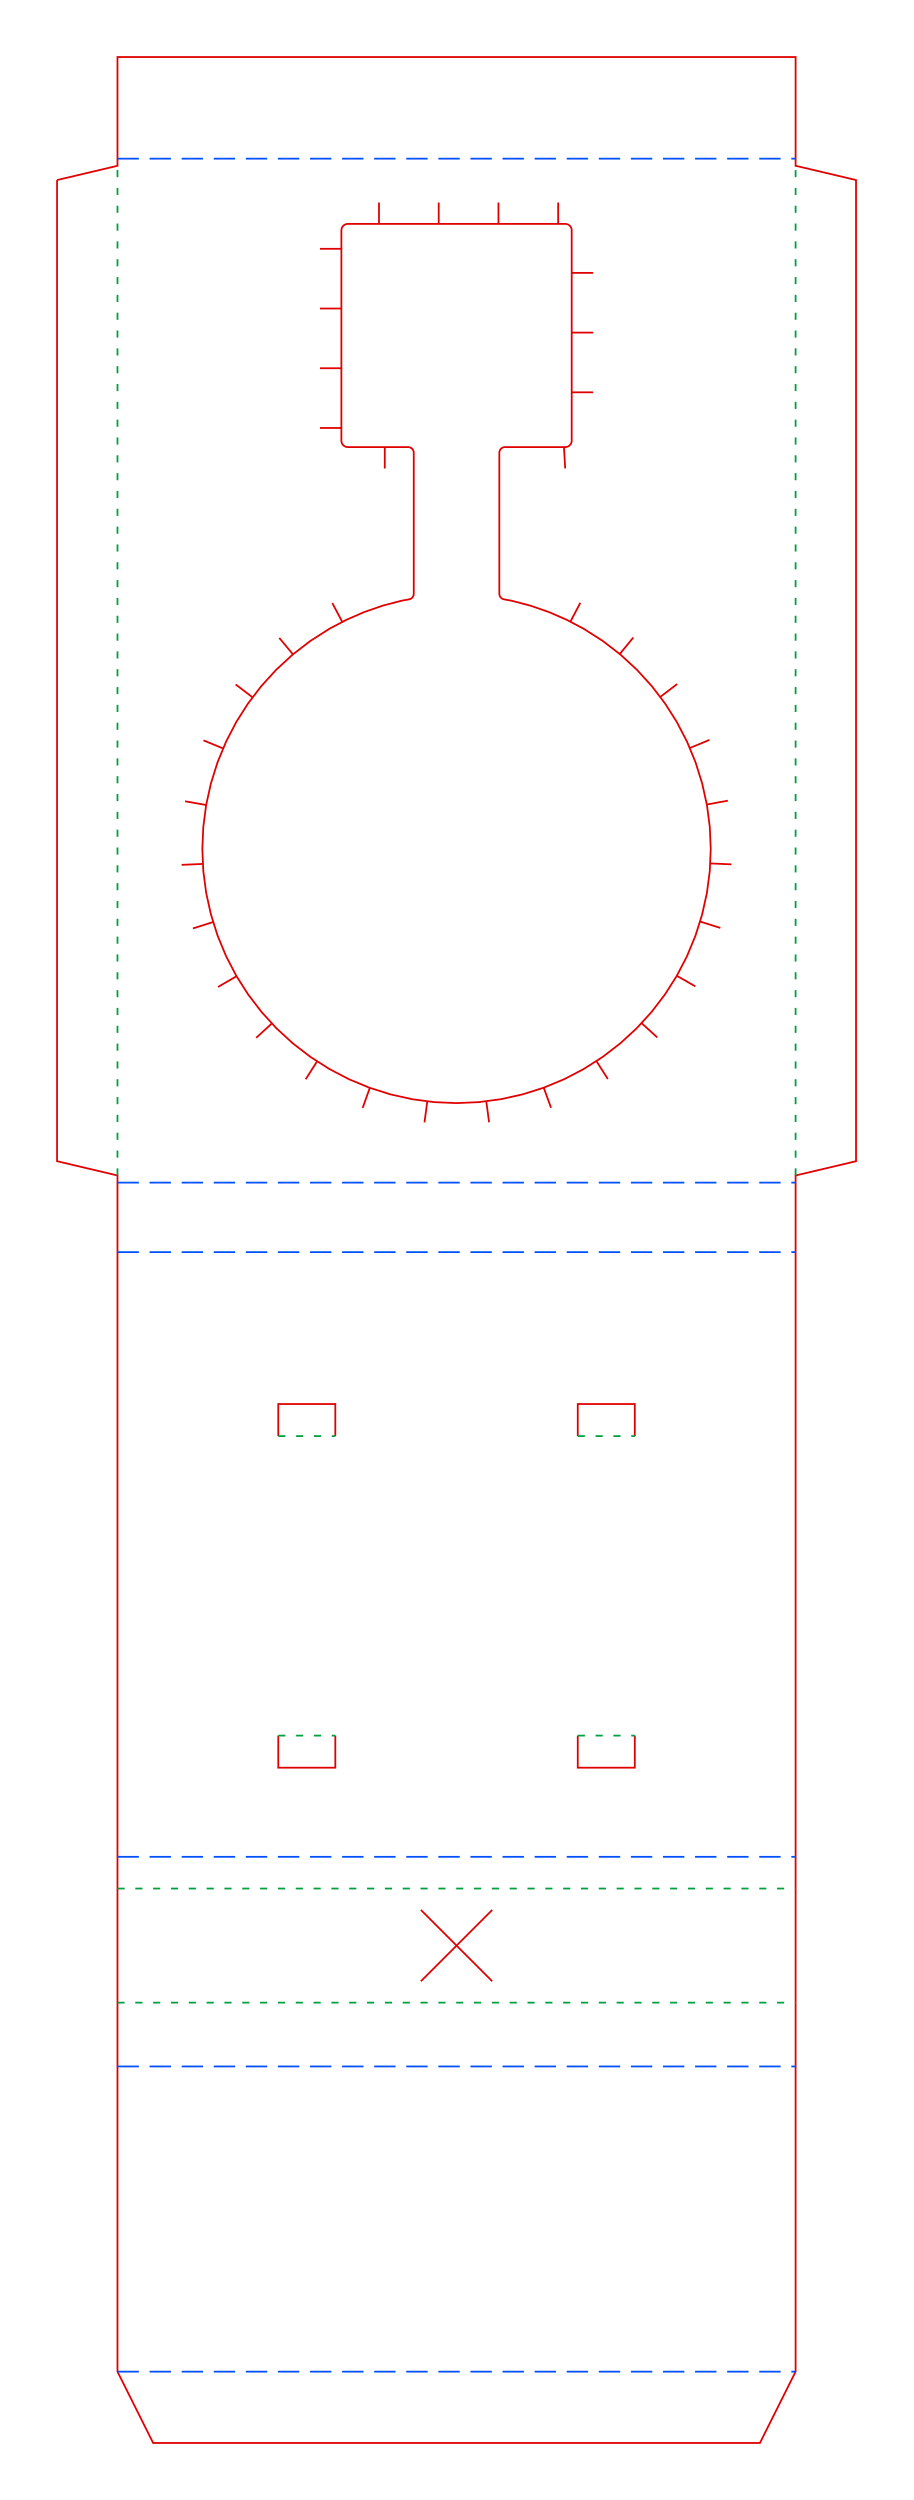
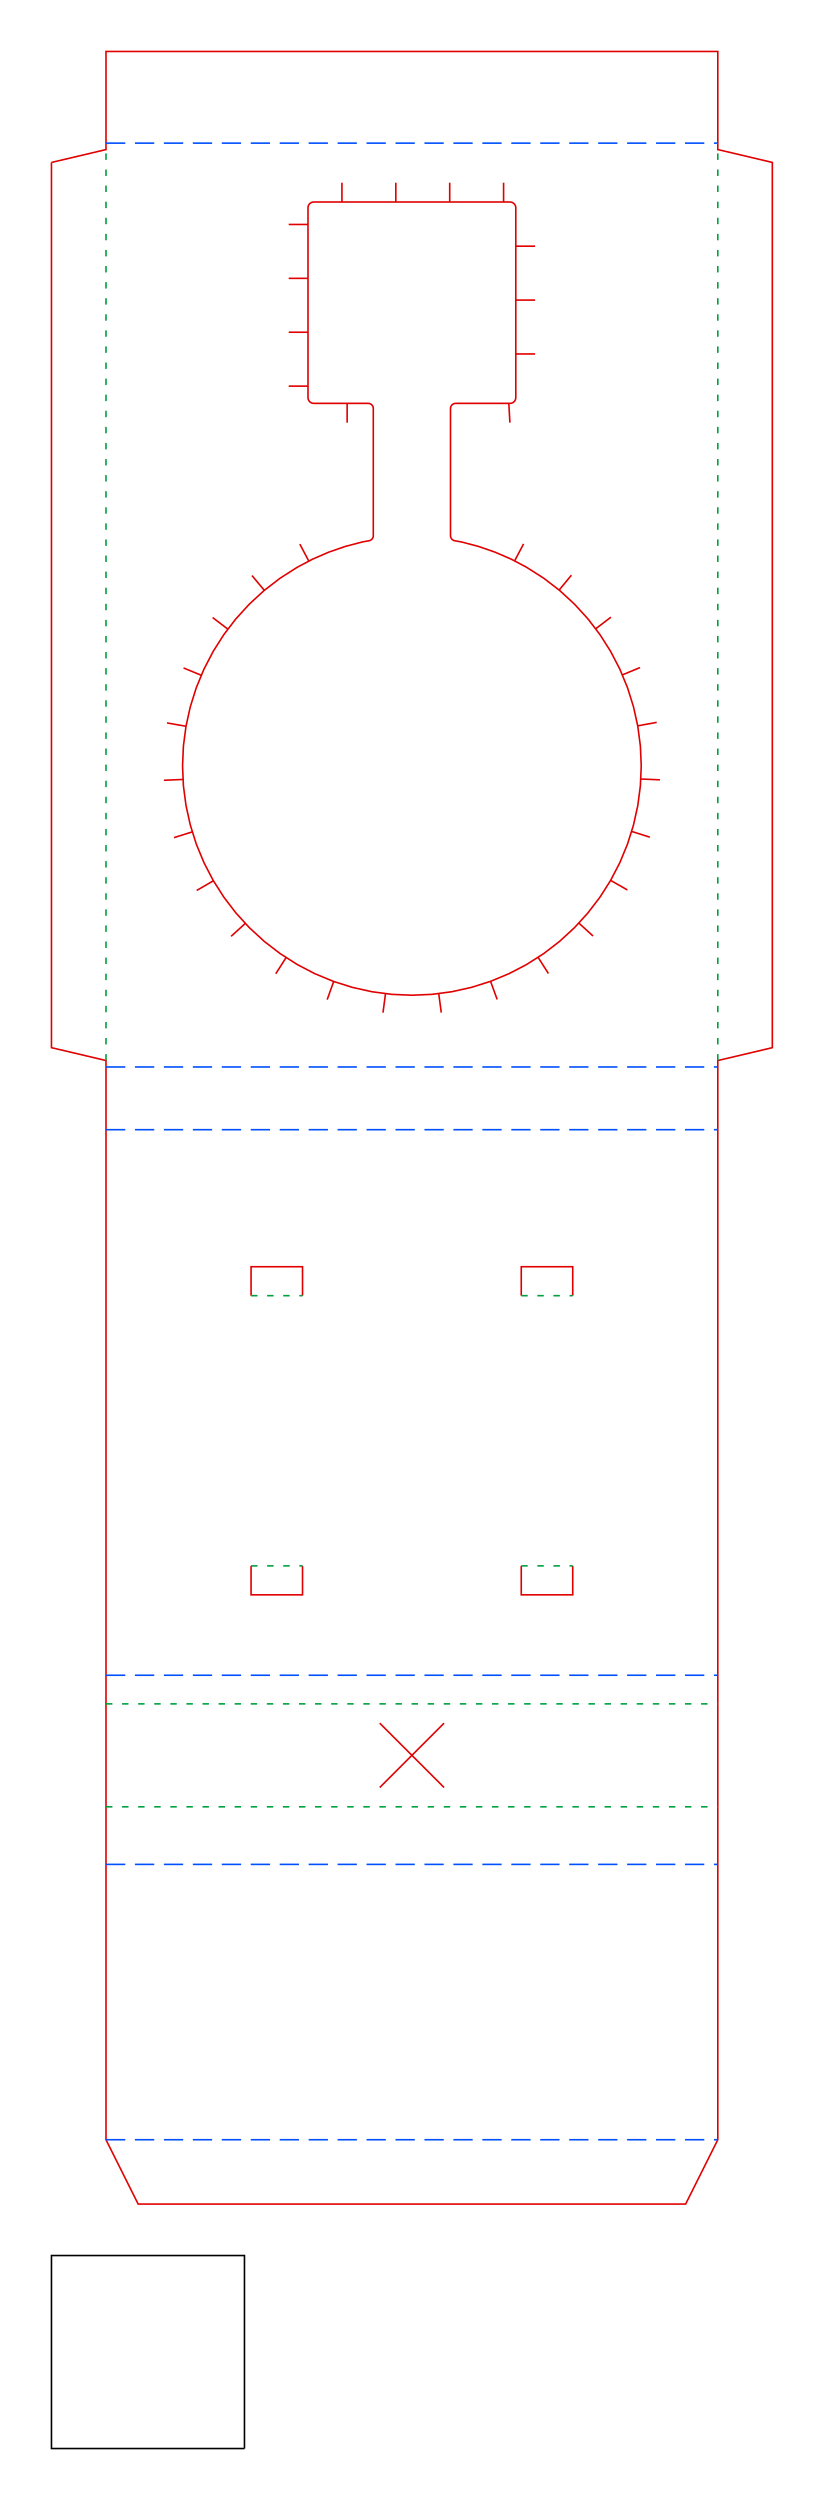
- <svg xmlns="http://www.w3.org/2000/svg" width="128.05mm" height="350.60mm" viewBox="0 0 128.05 350.60">
+ <svg xmlns="http://www.w3.org/2000/svg" width="128.05mm" height="388.60mm" viewBox="0 0 128.05 388.60">
  <g id="SCHNEIDEN" fill="none" stroke="#e00000" stroke-width="0.25">
    <path d="M8.000,25.250 L8.000,25.250 L16.474,23.250 L16.474,23.250 L16.474,23.250 L16.474,23.250 L16.475,23.250 L16.475,23.250 L16.475,23.250 L16.475,23.250 L16.475,23.250 L16.475,23.250 L16.475,23.250 L16.475,23.249 L16.475,23.249 L16.475,23.249 L16.475,23.249 L16.475,8.000 L16.475,8.000 L16.475,8.000 L111.575,8.000 L111.575,8.000 L111.575,8.000 L111.575,23.249 L111.575,23.249 L111.575,23.249 L111.575,23.249 L111.575,23.250 L111.575,23.250 L111.575,23.250 L111.575,23.250 L111.575,23.250 L111.575,23.250 L111.575,23.250 L111.576,23.250 L111.576,23.250 L111.576,23.250 L111.576,23.250 L120.050,25.250 L120.050,25.250 L120.050,25.250 L120.050,162.850 L120.050,162.850 L120.050,162.850 L111.576,164.850 L111.576,164.850 L111.576,164.850 L111.576,164.850 L111.575,164.850 L111.575,164.850 L111.575,164.850 L111.575,164.850 L111.575,164.850 L111.575,164.850 L111.575,164.850 L111.575,164.851 L111.575,164.851 L111.575,164.851 L111.575,164.851 L111.575,332.600 L111.575,332.600 L111.575,332.600 L111.575,332.600 L111.575,332.600 L106.575,342.600 L106.575,342.600 L106.575,342.600 L21.475,342.600 L21.475,342.600 L21.475,342.600 L16.475,332.600 L16.475,332.600 L16.475,332.600 L16.475,332.600 L16.475,332.600 L16.475,164.851 L16.475,164.851 L16.475,164.851 L16.475,164.851 L16.475,164.850 L16.475,164.850 L16.475,164.850 L16.475,164.850 L16.475,164.850 L16.475,164.850 L16.475,164.850 L16.474,164.850 L16.474,164.850 L16.474,164.850 L16.474,164.850 L8.000,162.850 L8.000,162.850 L8.000,162.850 L8.000,25.250 L8.000,25.250" />
    <path d="M60.933,154.564 L60.864,154.558 L57.834,154.157 L57.765,154.144 L54.790,153.481 L54.722,153.463 L51.825,152.546 L51.760,152.522 L48.965,151.361 L48.902,151.332 L46.231,149.940 L46.171,149.905 L43.575,148.249 L43.517,148.209 L41.091,146.341 L41.037,146.296 L38.795,144.234 L38.746,144.185 L36.702,141.947 L36.657,141.893 L34.823,139.497 L34.784,139.440 L33.170,136.904 L33.135,136.844 L31.727,134.138 L31.698,134.075 L30.534,131.263 L30.510,131.197 L29.598,128.300 L29.580,128.232 L28.923,125.269 L28.911,125.200 L28.515,122.190 L28.509,122.121 L28.377,119.085 L28.377,119.015 L28.507,116.007 L28.513,115.938 L28.904,112.944 L28.916,112.876 L29.567,109.917 L29.585,109.849 L30.495,106.945 L30.519,106.880 L31.686,104.052 L31.715,103.988 L33.135,101.256 L33.170,101.196 L34.768,98.683 L34.807,98.626 L36.628,96.241 L36.673,96.188 L38.710,93.952 L38.759,93.902 L41.002,91.834 L41.056,91.788 L43.493,89.908 L43.552,89.867 L46.173,88.194 L46.230,88.160 L48.559,86.931 L48.613,86.905 L51.048,85.847 L51.105,85.825 L53.630,84.951 L53.689,84.933 L56.286,84.251 L56.346,84.238 L57.348,84.057 L57.445,84.034 L57.520,84.008 L57.592,83.976 L57.661,83.936 L57.725,83.889 L57.784,83.836 L57.838,83.778 L57.886,83.715 L57.927,83.647 L57.962,83.575 L57.989,83.501 L58.008,83.424 L58.020,83.345 L58.025,83.246 L58.025,63.519 L58.020,63.421 L58.009,63.344 L57.990,63.268 L57.963,63.194 L57.930,63.123 L57.889,63.056 L57.843,62.993 L57.790,62.935 L57.732,62.882 L57.669,62.835 L57.602,62.795 L57.531,62.761 L57.457,62.735 L57.381,62.716 L57.303,62.704 L57.205,62.700 L48.807,62.700 L48.762,62.698 L48.719,62.696 L48.630,62.686 L48.619,62.684 L48.531,62.664 L48.520,62.661 L48.436,62.631 L48.425,62.627 L48.345,62.588 L48.336,62.583 L48.259,62.535 L48.251,62.529 L48.180,62.473 L48.172,62.466 L48.109,62.402 L48.101,62.394 L48.046,62.324 L48.039,62.314 L47.991,62.239 L47.986,62.229 L47.947,62.148 L47.943,62.138 L47.913,62.053 L47.910,62.042 L47.890,61.955 L47.889,61.944 L47.879,61.855 L47.876,61.812 L47.875,61.768 L47.875,32.332 L47.876,32.287 L47.879,32.244 L47.889,32.155 L47.891,32.144 L47.911,32.056 L47.914,32.046 L47.943,31.961 L47.947,31.951 L47.986,31.870 L47.992,31.860 L48.039,31.785 L48.046,31.776 L48.102,31.705 L48.109,31.697 L48.172,31.634 L48.181,31.626 L48.251,31.571 L48.260,31.564 L48.336,31.516 L48.345,31.511 L48.427,31.472 L48.437,31.468 L48.521,31.439 L48.532,31.435 L48.619,31.416 L48.630,31.414 L48.719,31.404 L48.762,31.401 L48.807,31.400 L79.243,31.400 L79.288,31.401 L79.331,31.404 L79.420,31.414 L79.431,31.416 L79.519,31.436 L79.529,31.439 L79.614,31.468 L79.624,31.472 L79.705,31.512 L79.714,31.517 L79.791,31.565 L79.800,31.571 L79.869,31.627 L79.878,31.634 L79.941,31.698 L79.948,31.706 L80.005,31.776 L80.011,31.785 L80.058,31.861 L80.064,31.871 L80.103,31.952 L80.107,31.962 L80.137,32.046 L80.140,32.057 L80.160,32.145 L80.161,32.155 L80.171,32.244 L80.174,32.288 L80.175,32.332 L80.175,61.768 L80.174,61.813 L80.171,61.855 L80.161,61.945 L80.159,61.956 L80.140,62.043 L80.136,62.054 L80.107,62.139 L80.103,62.148 L80.063,62.230 L80.058,62.239 L80.011,62.315 L80.004,62.324 L79.948,62.394 L79.941,62.403 L79.877,62.466 L79.869,62.473 L79.799,62.530 L79.791,62.535 L79.713,62.584 L79.704,62.589 L79.624,62.627 L79.613,62.632 L79.529,62.661 L79.518,62.664 L79.431,62.684 L79.420,62.686 L79.331,62.696 L79.288,62.698 L79.243,62.700 L70.845,62.700 L70.747,62.704 L70.669,62.716 L70.593,62.735 L70.519,62.761 L70.448,62.795 L70.381,62.835 L70.318,62.882 L70.260,62.935 L70.207,62.993 L70.161,63.056 L70.120,63.123 L70.087,63.194 L70.060,63.268 L70.041,63.344 L70.030,63.421 L70.025,63.519 L70.025,83.246 L70.030,83.345 L70.042,83.424 L70.061,83.501 L70.088,83.575 L70.123,83.647 L70.164,83.715 L70.212,83.778 L70.266,83.836 L70.325,83.889 L70.389,83.936 L70.458,83.976 L70.530,84.008 L70.605,84.034 L70.702,84.057 L71.704,84.238 L71.764,84.251 L74.361,84.933 L74.420,84.951 L76.945,85.825 L77.002,85.847 L79.437,86.905 L79.491,86.931 L81.820,88.160 L81.877,88.194 L84.498,89.867 L84.557,89.908 L86.994,91.788 L87.048,91.834 L89.291,93.902 L89.340,93.952 L91.377,96.188 L91.422,96.241 L93.243,98.626 L93.282,98.683 L94.880,101.196 L94.915,101.256 L96.335,103.988 L96.365,104.052 L97.531,106.880 L97.555,106.945 L98.465,109.849 L98.483,109.917 L99.134,112.876 L99.146,112.944 L99.537,115.938 L99.543,116.007 L99.673,119.015 L99.673,119.085 L99.541,122.121 L99.535,122.190 L99.139,125.200 L99.127,125.269 L98.470,128.232 L98.452,128.300 L97.540,131.197 L97.516,131.263 L96.352,134.075 L96.323,134.138 L94.915,136.844 L94.880,136.904 L93.266,139.440 L93.227,139.497 L91.393,141.893 L91.348,141.947 L89.304,144.185 L89.255,144.234 L87.013,146.296 L86.959,146.341 L84.533,148.209 L84.475,148.249 L81.879,149.905 L81.819,149.940 L79.148,151.332 L79.085,151.361 L76.290,152.522 L76.225,152.546 L73.328,153.463 L73.260,153.481 L70.285,154.144 L70.216,154.157 L67.186,154.558 L67.116,154.564 L64.060,154.698 L63.990,154.698 L60.933,154.564" />
    <path d="M59.925,154.433 L59.531,157.407" />
    <path d="M51.866,152.559 L50.856,155.383" />
    <path d="M44.482,148.827 L42.868,151.357" />
    <path d="M38.139,143.520 L35.924,145.543" />
    <path d="M33.170,136.904 L30.576,138.411" />
    <path d="M29.912,129.299 L27.051,130.200" />
    <path d="M28.467,121.156 L25.470,121.287" />
    <path d="M28.912,112.894 L25.958,112.373" />
    <path d="M31.305,104.974 L28.532,103.829" />
    <path d="M35.433,97.807 L33.048,95.987" />
    <path d="M41.085,91.766 L39.165,89.461" />
    <path d="M48.003,87.225 L46.602,84.572" />
    <path d="M79.985,87.192 L81.386,84.539" />
    <path d="M86.909,91.723 L88.815,89.406" />
    <path d="M92.575,97.752 L94.959,95.931" />
    <path d="M96.718,104.909 L99.491,103.764" />
    <path d="M99.123,112.825 L102.075,112.286" />
    <path d="M99.586,121.086 L102.583,121.217" />
    <path d="M98.159,129.232 L101.020,130.133" />
    <path d="M94.915,136.844 L97.518,138.335" />
    <path d="M89.958,143.469 L92.174,145.492" />
    <path d="M83.628,148.790 L85.241,151.319" />
    <path d="M76.250,152.536 L77.278,155.355" />
    <path d="M68.195,154.424 L68.589,157.398" />
    <path d="M53.960,62.700 L53.960,65.700" />
    <path d="M47.875,60.019 L44.875,60.019" />
    <path d="M47.875,51.643 L44.875,51.643" />
    <path d="M47.875,43.267 L44.875,43.267" />
    <path d="M47.875,34.891 L44.875,34.891" />
    <path d="M53.149,31.400 L53.149,28.400" />
    <path d="M61.525,31.400 L61.525,28.400" />
    <path d="M69.902,31.400 L69.902,28.400" />
    <path d="M78.278,31.400 L78.278,28.400" />
    <path d="M80.175,38.268 L83.175,38.268" />
    <path d="M80.175,46.644 L83.175,46.644" />
    <path d="M80.175,55.020 L83.175,55.020" />
    <path d="M79.089,62.700 L79.261,65.695" />
    <path d="M39.025,243.400 L39.025,247.900 L47.025,247.900 L47.025,243.400" />
    <path d="M39.025,201.400 L39.025,196.900 L47.025,196.900 L47.025,201.400" />
    <path d="M81.025,243.400 L81.025,247.900 L89.025,247.900 L89.025,243.400" />
    <path d="M81.025,201.400 L81.025,196.900 L89.025,196.900 L89.025,201.400" />
    <path d="M59.025,277.850 L69.025,267.850" />
    <path d="M59.025,267.850 L69.025,277.850" />
  </g>
  <g id="RILLEN_BERG" fill="none" stroke="#0050ff" stroke-width="0.25" stroke-dasharray="3,1.5">
    <path d="M16.475,332.600 L111.575,332.600" />
    <path d="M16.475,289.800 L111.575,289.800" />
    <path d="M16.475,260.400 L111.575,260.400" />
    <path d="M16.475,175.600 L111.575,175.600" />
    <path d="M16.475,165.850 L111.575,165.850" />
    <path d="M16.475,22.250 L111.575,22.250" />
  </g>
  <g id="RILLEN_TAL" fill="none" stroke="#00a040" stroke-width="0.25" stroke-dasharray="1,1.5">
    <path d="M16.475,280.850 L111.575,280.850" />
    <path d="M16.475,264.850 L111.575,264.850" />
    <path d="M16.475,164.850 L16.475,23.250" />
    <path d="M111.575,164.850 L111.575,23.250" />
    <path d="M39.025,243.400 L47.025,243.400" />
    <path d="M39.025,201.400 L47.025,201.400" />
    <path d="M81.025,243.400 L89.025,243.400" />
    <path d="M81.025,201.400 L89.025,201.400" />
  </g>
+   <g id="KONTROLLE_30MM" fill="none" stroke="#000000" stroke-width="0.25">
+     <path d="M38.000,380.600 L38.000,350.600 L8.000,350.600 L8.000,380.600 L38.000,380.600" />
+   </g>
</svg>
